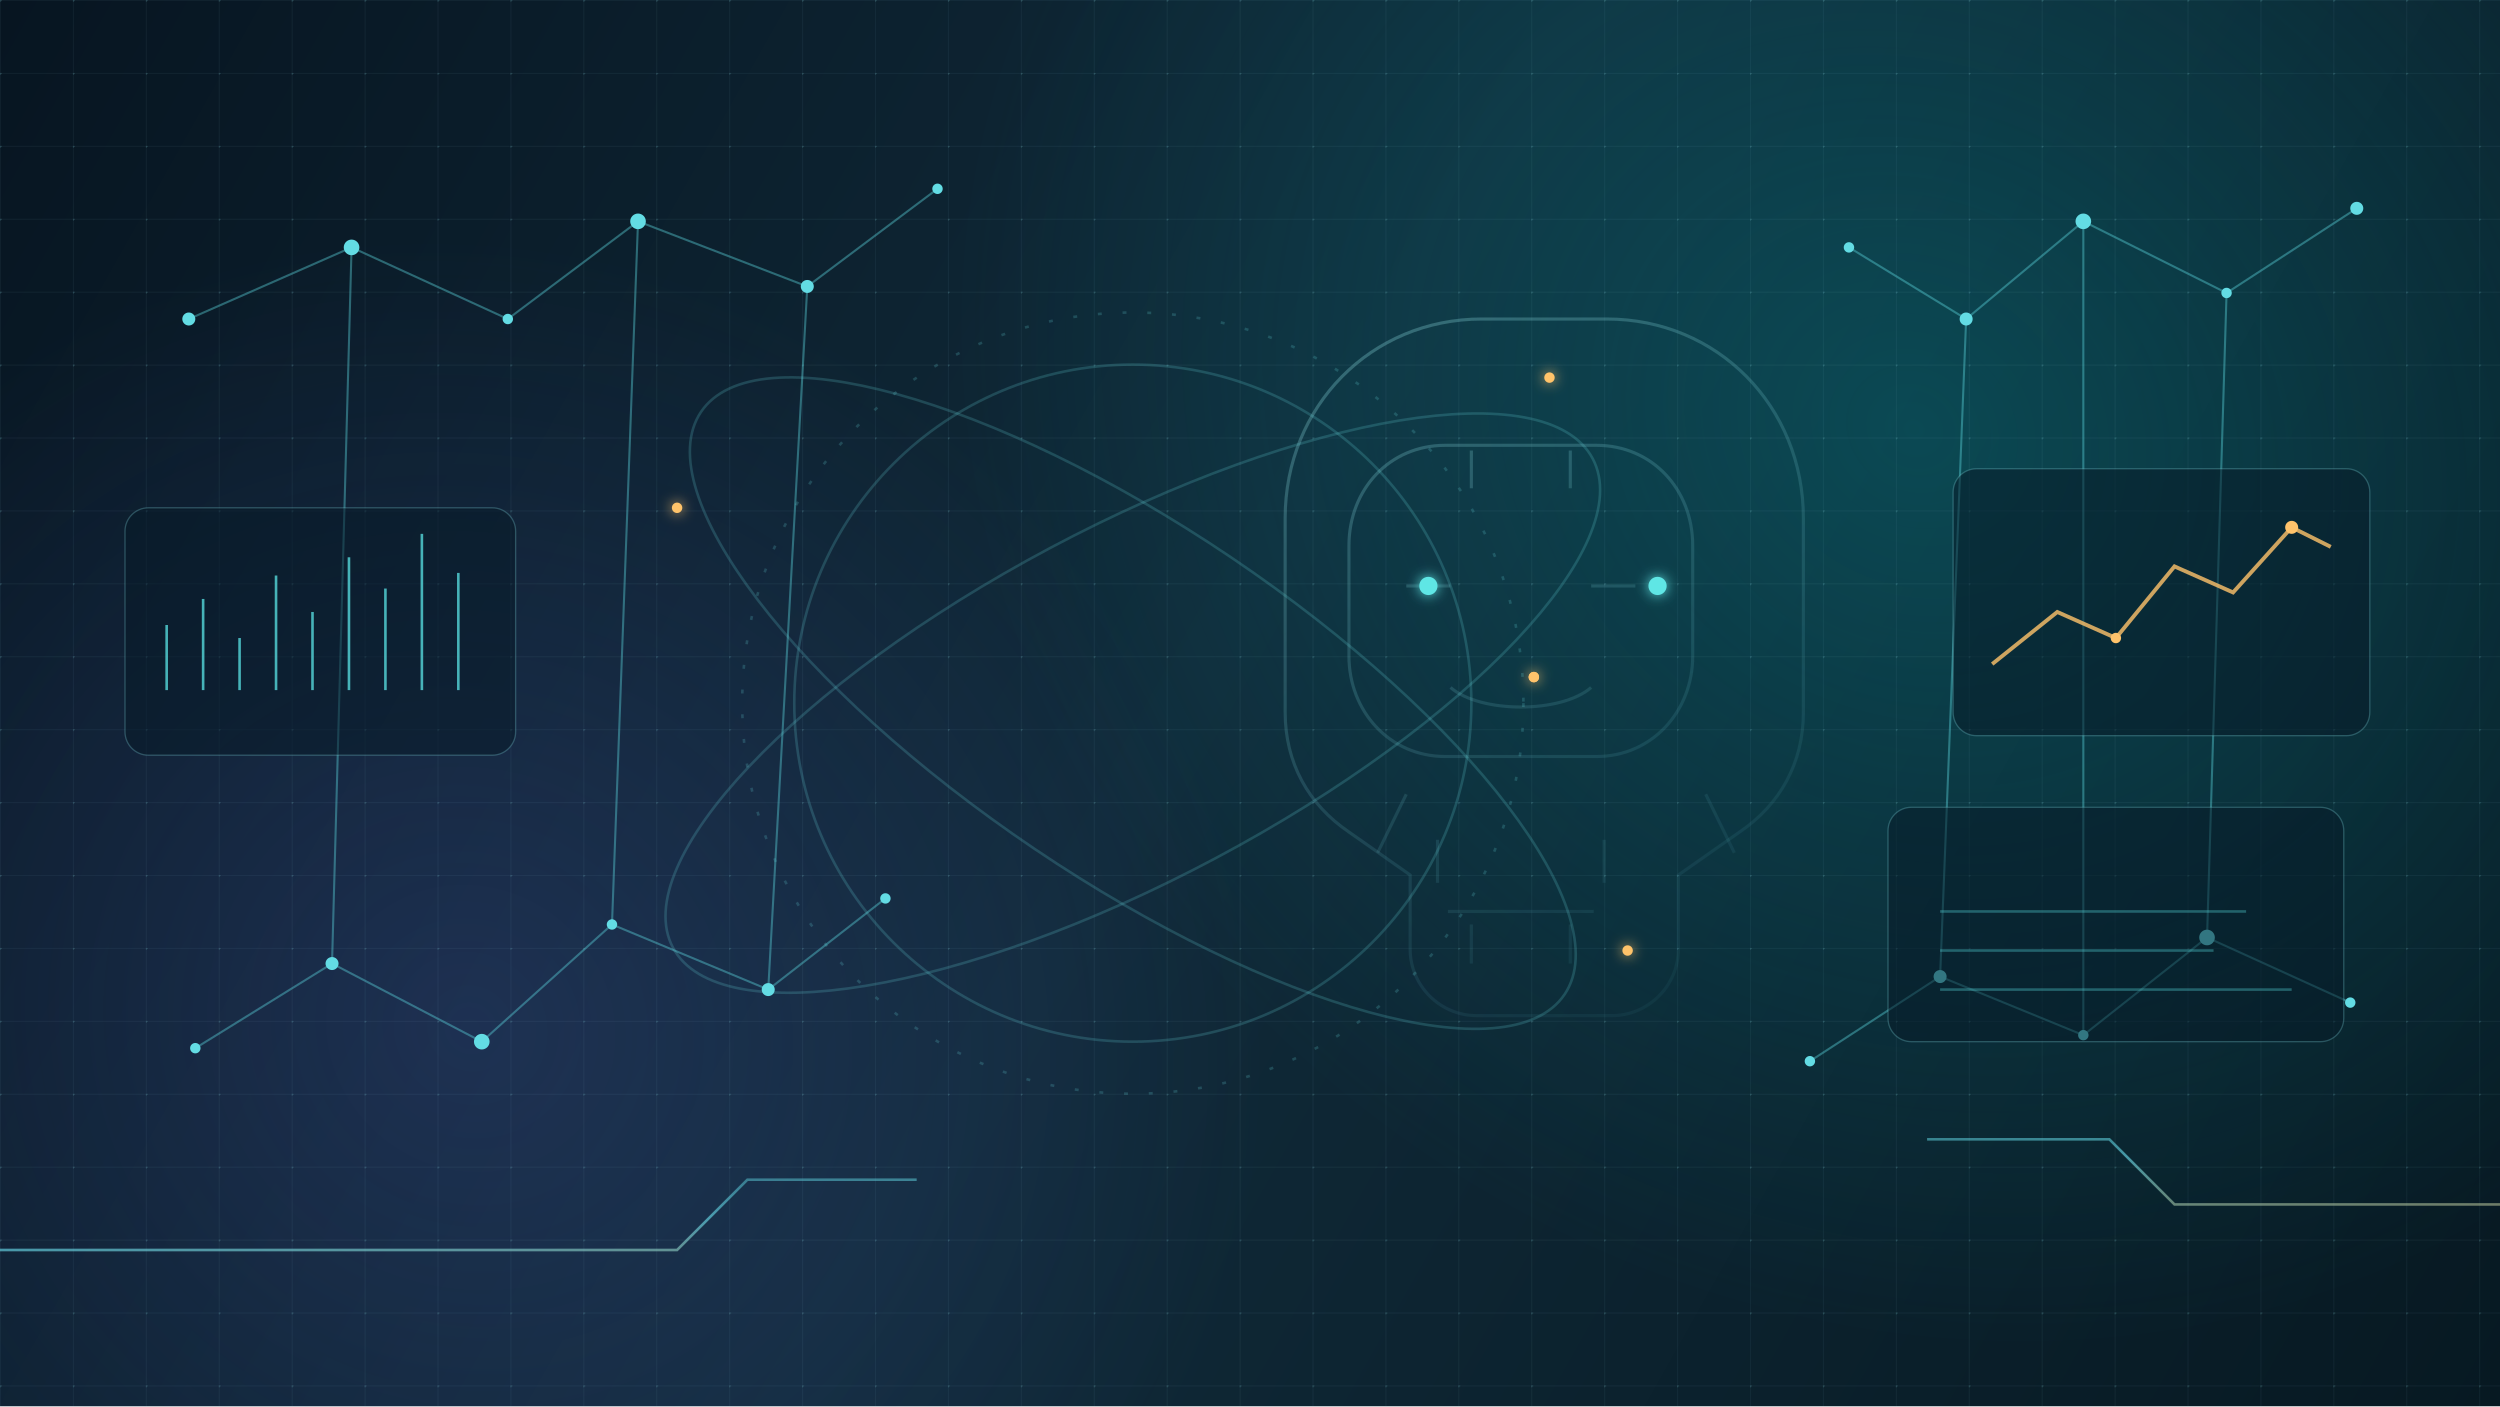
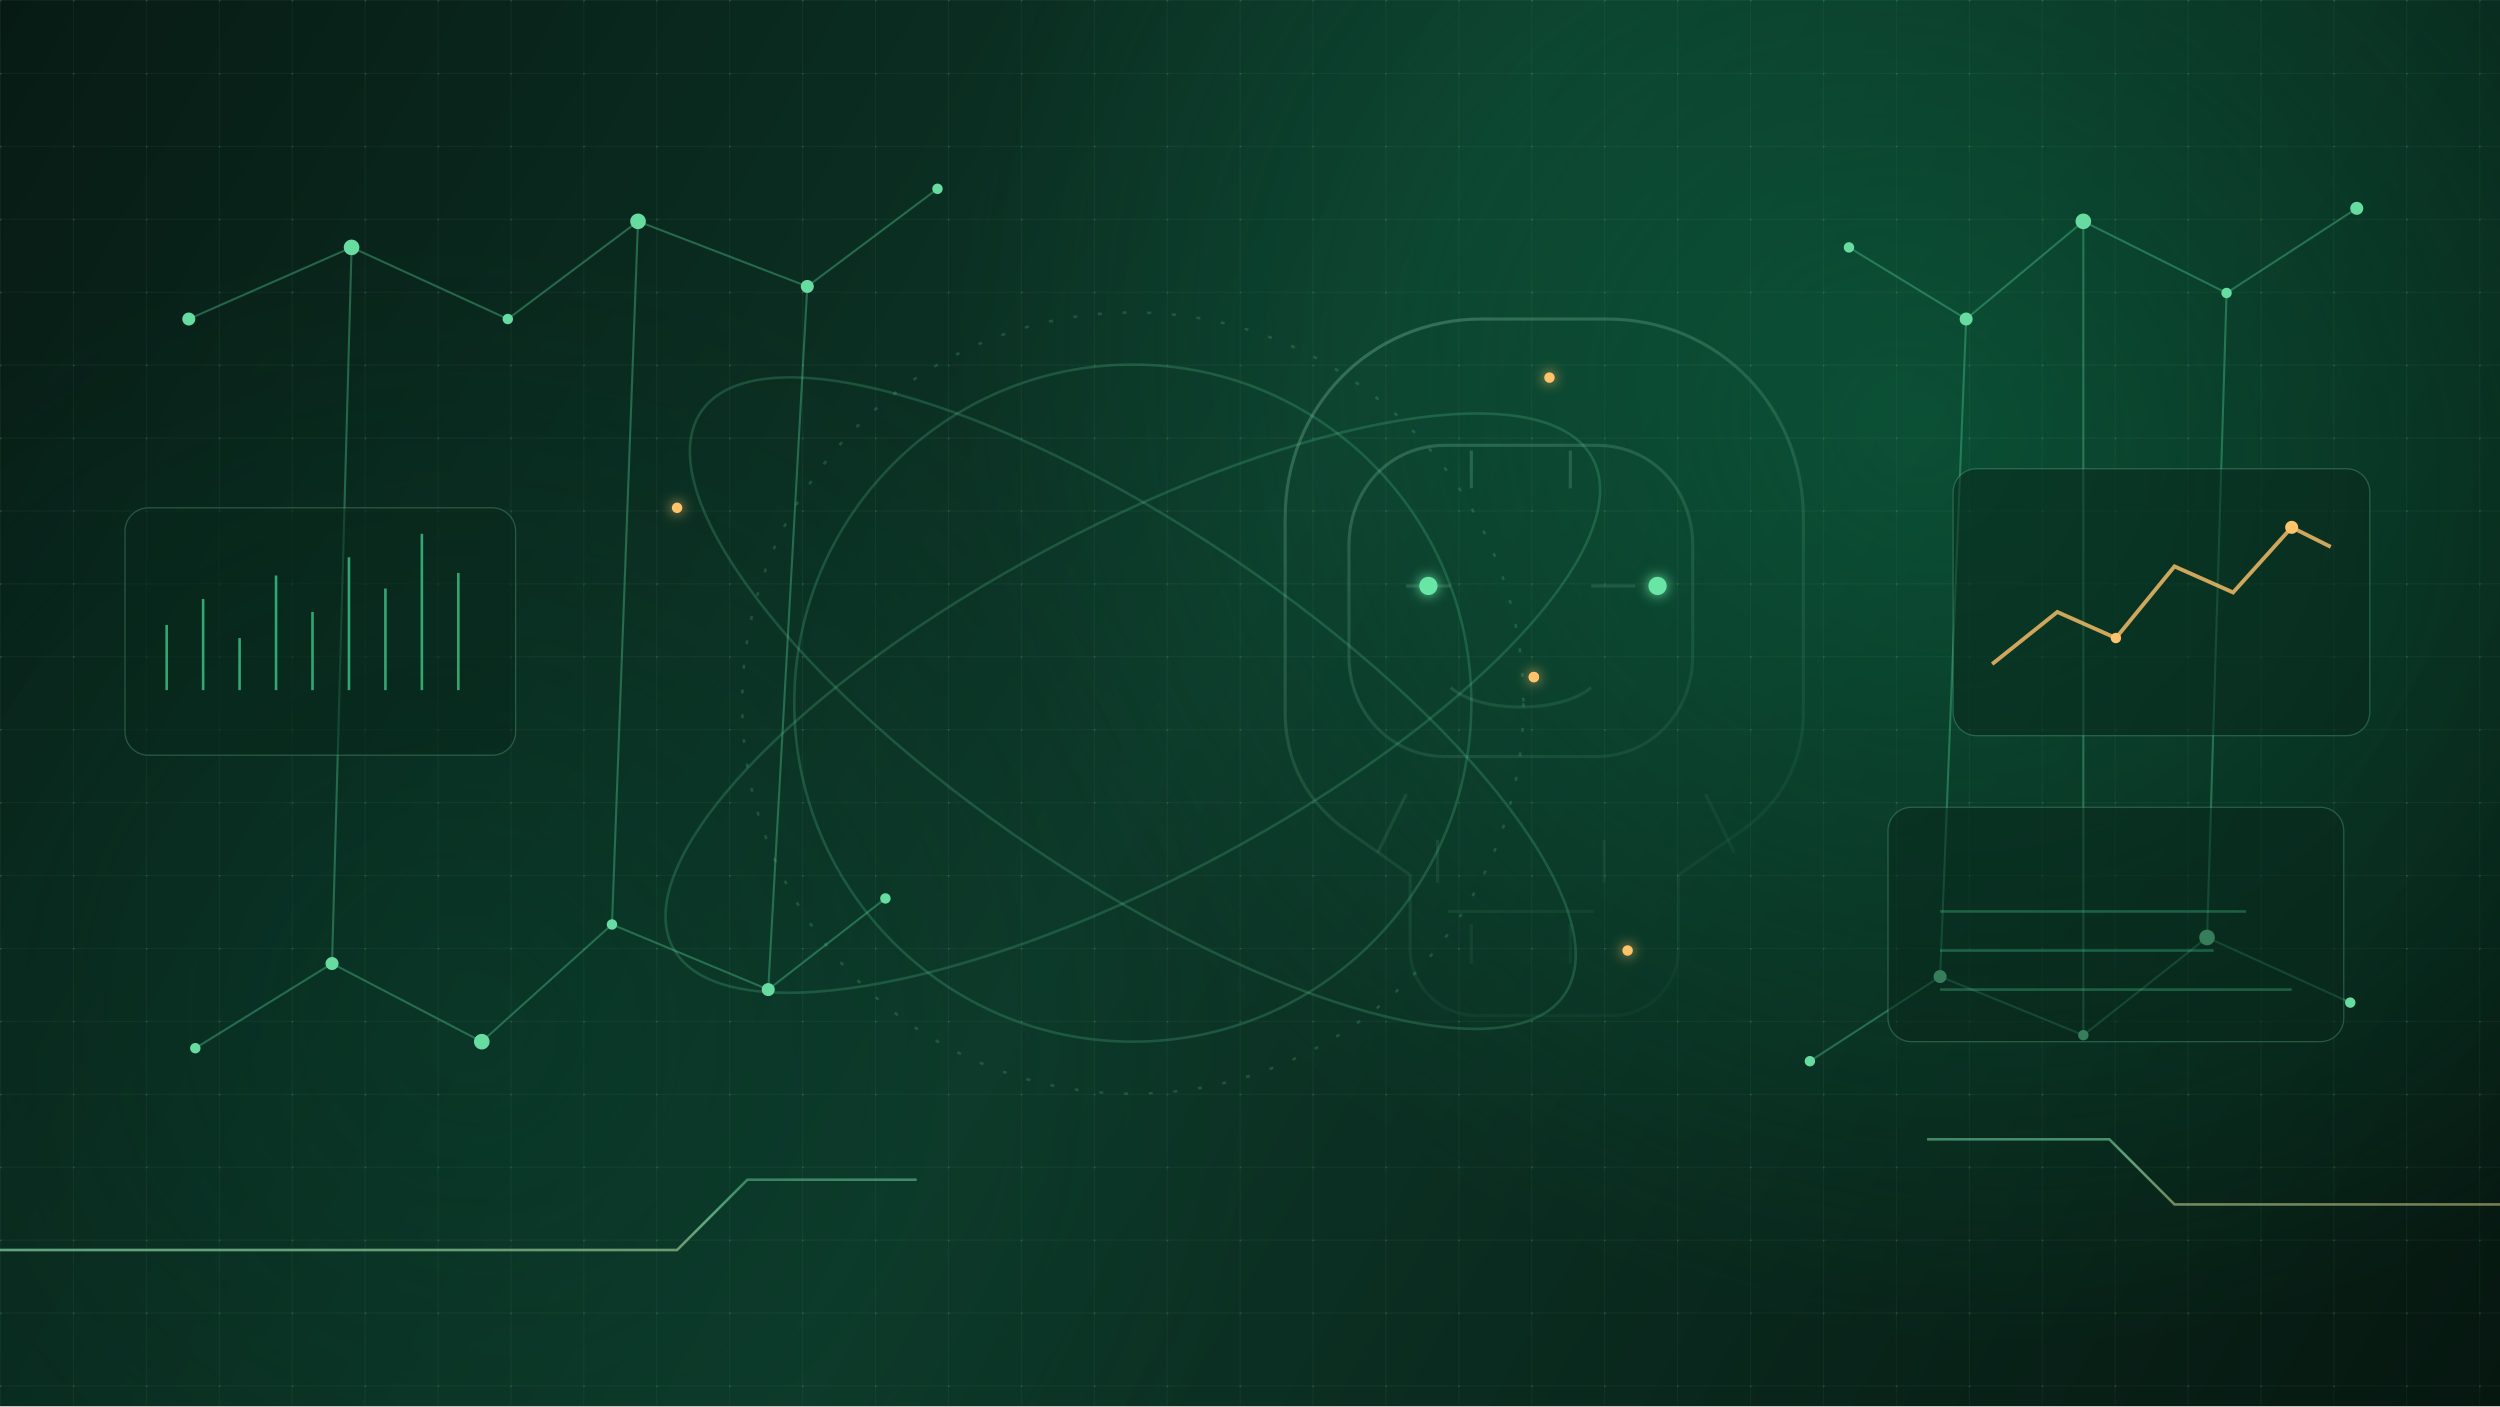
<svg xmlns="http://www.w3.org/2000/svg" viewBox="0 0 1920 1080" fill="none">
  <defs>
    <linearGradient id="base" x1="0" y1="0" x2="1920" y2="1080" gradientUnits="userSpaceOnUse">
-       <stop stop-color="#071521" />
-       <stop offset=".48" stop-color="#102a39" />
-       <stop offset="1" stop-color="#071922" />
+       <stop stop-color="#071b14" />
+       <stop offset=".48" stop-color="#0d3829" />
+       <stop offset="1" stop-color="#061710" />
    </linearGradient>
    <radialGradient id="cyanGlow" cx="0" cy="0" r="1" gradientTransform="matrix(640 420 -370 565 1470 330)" gradientUnits="userSpaceOnUse">
-       <stop stop-color="#087c83" stop-opacity=".42" />
-       <stop offset="1" stop-color="#087c83" stop-opacity="0" />
+       <stop stop-color="#0b8052" stop-opacity=".42" />
+       <stop offset="1" stop-color="#0b8052" stop-opacity="0" />
    </radialGradient>
    <radialGradient id="violetGlow" cx="0" cy="0" r="1" gradientTransform="matrix(490 390 -370 465 360 790)" gradientUnits="userSpaceOnUse">
-       <stop stop-color="#4855a8" stop-opacity=".28" />
-       <stop offset="1" stop-color="#4855a8" stop-opacity="0" />
+       <stop stop-color="#064b34" stop-opacity=".28" />
+       <stop offset="1" stop-color="#064b34" stop-opacity="0" />
    </radialGradient>
    <pattern id="grid" width="56" height="56" patternUnits="userSpaceOnUse">
-       <path d="M56 0H0V56" stroke="#b9e9f1" stroke-opacity=".075" />
-       <circle cx="0" cy="0" r="1.4" fill="#8ad9e4" fill-opacity=".2" />
+       <path d="M56 0H0V56" stroke="#a7dfbd" stroke-opacity=".075" />
+       <circle cx="0" cy="0" r="1.4" fill="#7ad9a8" fill-opacity=".2" />
    </pattern>
    <linearGradient id="wire" x1="0" y1="0" x2="1" y2="1">
-       <stop stop-color="#55d8db" stop-opacity=".08" />
-       <stop offset=".5" stop-color="#66d7e7" stop-opacity=".65" />
+       <stop stop-color="#3cc78a" stop-opacity=".08" />
+       <stop offset=".5" stop-color="#8be4b0" stop-opacity=".65" />
      <stop offset="1" stop-color="#ffc36b" stop-opacity=".48" />
    </linearGradient>
    <linearGradient id="robot" x1="1000" y1="180" x2="1370" y2="840" gradientUnits="userSpaceOnUse">
-       <stop stop-color="#a4f4f4" stop-opacity=".36" />
-       <stop offset="1" stop-color="#3c92a6" stop-opacity=".04" />
+       <stop stop-color="#a5e9c5" stop-opacity=".36" />
+       <stop offset="1" stop-color="#277d58" stop-opacity=".04" />
    </linearGradient>
    <filter id="glow" x="-100%" y="-100%" width="300%" height="300%">
      <feGaussianBlur stdDeviation="5" result="blur" />
      <feMerge>
        <feMergeNode in="blur" />
        <feMergeNode in="SourceGraphic" />
      </feMerge>
    </filter>
  </defs>
  <rect width="1920" height="1080" fill="url(#base)" />
  <rect width="1920" height="1080" fill="url(#cyanGlow)" />
  <rect width="1920" height="1080" fill="url(#violetGlow)" />
  <rect width="1920" height="1080" fill="url(#grid)" />
  <g opacity=".9" stroke="url(#robot)" stroke-width="2.4">
    <path d="M1138 245c-85 0-151 67-151 153v149c0 39 18 71 49 92l47 33v57c0 28 23 51 51 51h104c28 0 51-23 51-51v-57l47-33c31-21 49-53 49-92V398c0-86-66-153-151-153h-95Z" />
    <path d="M1036 419c0-43 31-77 74-77h116c43 0 74 34 74 77v85c0 42-31 77-74 77h-116c-43 0-74-35-74-77v-85Z" />
    <path d="M1080 450h34m108 0h34M1114 528c23 20 85 20 108 0M1130 375v-29m76 29v-29M1080 610l-22 45m252-45 22 45M1130 740v-30m76 30v-30" />
    <path d="M1104 678v-33m128 33v-33M1112 700h112" />
  </g>
  <g filter="url(#glow)">
-     <circle cx="1097" cy="450" r="7" fill="#5fe6e5" />
-     <circle cx="1273" cy="450" r="7" fill="#5fe6e5" />
+     <circle cx="1097" cy="450" r="7" fill="#67e6a5" />
+     <circle cx="1273" cy="450" r="7" fill="#67e6a5" />
    <circle cx="1178" cy="520" r="4" fill="#ffc36b" />
  </g>
-   <g stroke="#5ed9e1" stroke-opacity=".4" stroke-width="1.6">
+   <g stroke="#4fc78e" stroke-opacity=".4" stroke-width="1.6">
    <path d="M145 245 270 190 390 245 490 170 620 220 720 145" />
    <path d="M150 805 255 740 370 800 470 710 590 760 680 690" />
    <path d="M1420 190 1510 245 1600 170 1710 225 1810 160" />
    <path d="M1390 815 1490 750 1600 795 1695 720 1805 770" />
    <path d="M270 190 255 740M490 170 470 710M620 220 590 760M1510 245 1490 750M1600 170 1600 795M1710 225 1695 720" />
  </g>
-   <g fill="#63dce4">
+   <g fill="#67dca0">
    <circle cx="145" cy="245" r="5" />
    <circle cx="270" cy="190" r="6" />
    <circle cx="390" cy="245" r="4" />
    <circle cx="490" cy="170" r="6" />
    <circle cx="620" cy="220" r="5" />
    <circle cx="720" cy="145" r="4" />
    <circle cx="150" cy="805" r="4" />
    <circle cx="255" cy="740" r="5" />
    <circle cx="370" cy="800" r="6" />
    <circle cx="470" cy="710" r="4" />
    <circle cx="590" cy="760" r="5" />
    <circle cx="680" cy="690" r="4" />
    <circle cx="1420" cy="190" r="4" />
    <circle cx="1510" cy="245" r="5" />
    <circle cx="1600" cy="170" r="6" />
    <circle cx="1710" cy="225" r="4" />
    <circle cx="1810" cy="160" r="5" />
    <circle cx="1390" cy="815" r="4" />
    <circle cx="1490" cy="750" r="5" />
    <circle cx="1600" cy="795" r="4" />
    <circle cx="1695" cy="720" r="6" />
    <circle cx="1805" cy="770" r="4" />
  </g>
-   <g stroke="#83dce3" stroke-opacity=".28" fill="#071a27" fill-opacity=".52">
+   <g stroke="#75cfa0" stroke-opacity=".28" fill="#08271b" fill-opacity=".52">
    <rect x="96" y="390" width="300" height="190" rx="18" />
    <rect x="1500" y="360" width="320" height="205" rx="18" />
    <rect x="1450" y="620" width="350" height="180" rx="18" />
  </g>
-   <g stroke="#55d8db" stroke-width="2" stroke-opacity=".8">
+   <g stroke="#3cc78a" stroke-width="2" stroke-opacity=".8">
    <path d="M128 530V480m28 50v-70m28 70v-40m28 40v-88m28 88v-60m28 60v-102m28 102v-78m28 78v-120m28 120v-90" />
    <path d="M1530 510 1580 470 1625 490 1670 435 1715 455 1760 405 1790 420" stroke="#ffc36b" stroke-width="3" />
    <path d="M1490 760h270M1490 730h210M1490 700h235" stroke-opacity=".35" />
  </g>
  <g fill="#ffc36b">
    <circle cx="1760" cy="405" r="5" />
    <circle cx="1625" cy="490" r="4" />
    <circle cx="1178" cy="520" r="4" />
  </g>
-   <g stroke="#6cdde4" stroke-opacity=".2" stroke-width="2">
+   <g stroke="#67dca0" stroke-opacity=".2" stroke-width="2">
    <circle cx="870" cy="540" r="260" />
    <circle cx="870" cy="540" r="300" stroke-dasharray="3 16" />
    <ellipse cx="870" cy="540" rx="400" ry="135" transform="rotate(-28 870 540)" />
    <ellipse cx="870" cy="540" rx="400" ry="135" transform="rotate(34 870 540)" />
  </g>
  <g fill="#ffc36b" filter="url(#glow)">
    <circle cx="520" cy="390" r="4" />
    <circle cx="1190" cy="290" r="4" />
    <circle cx="1250" cy="730" r="4" />
  </g>
  <path d="M0 960H520l54-54h130M1920 925h-250l-50-50h-140" stroke="url(#wire)" stroke-width="2" />
</svg>
